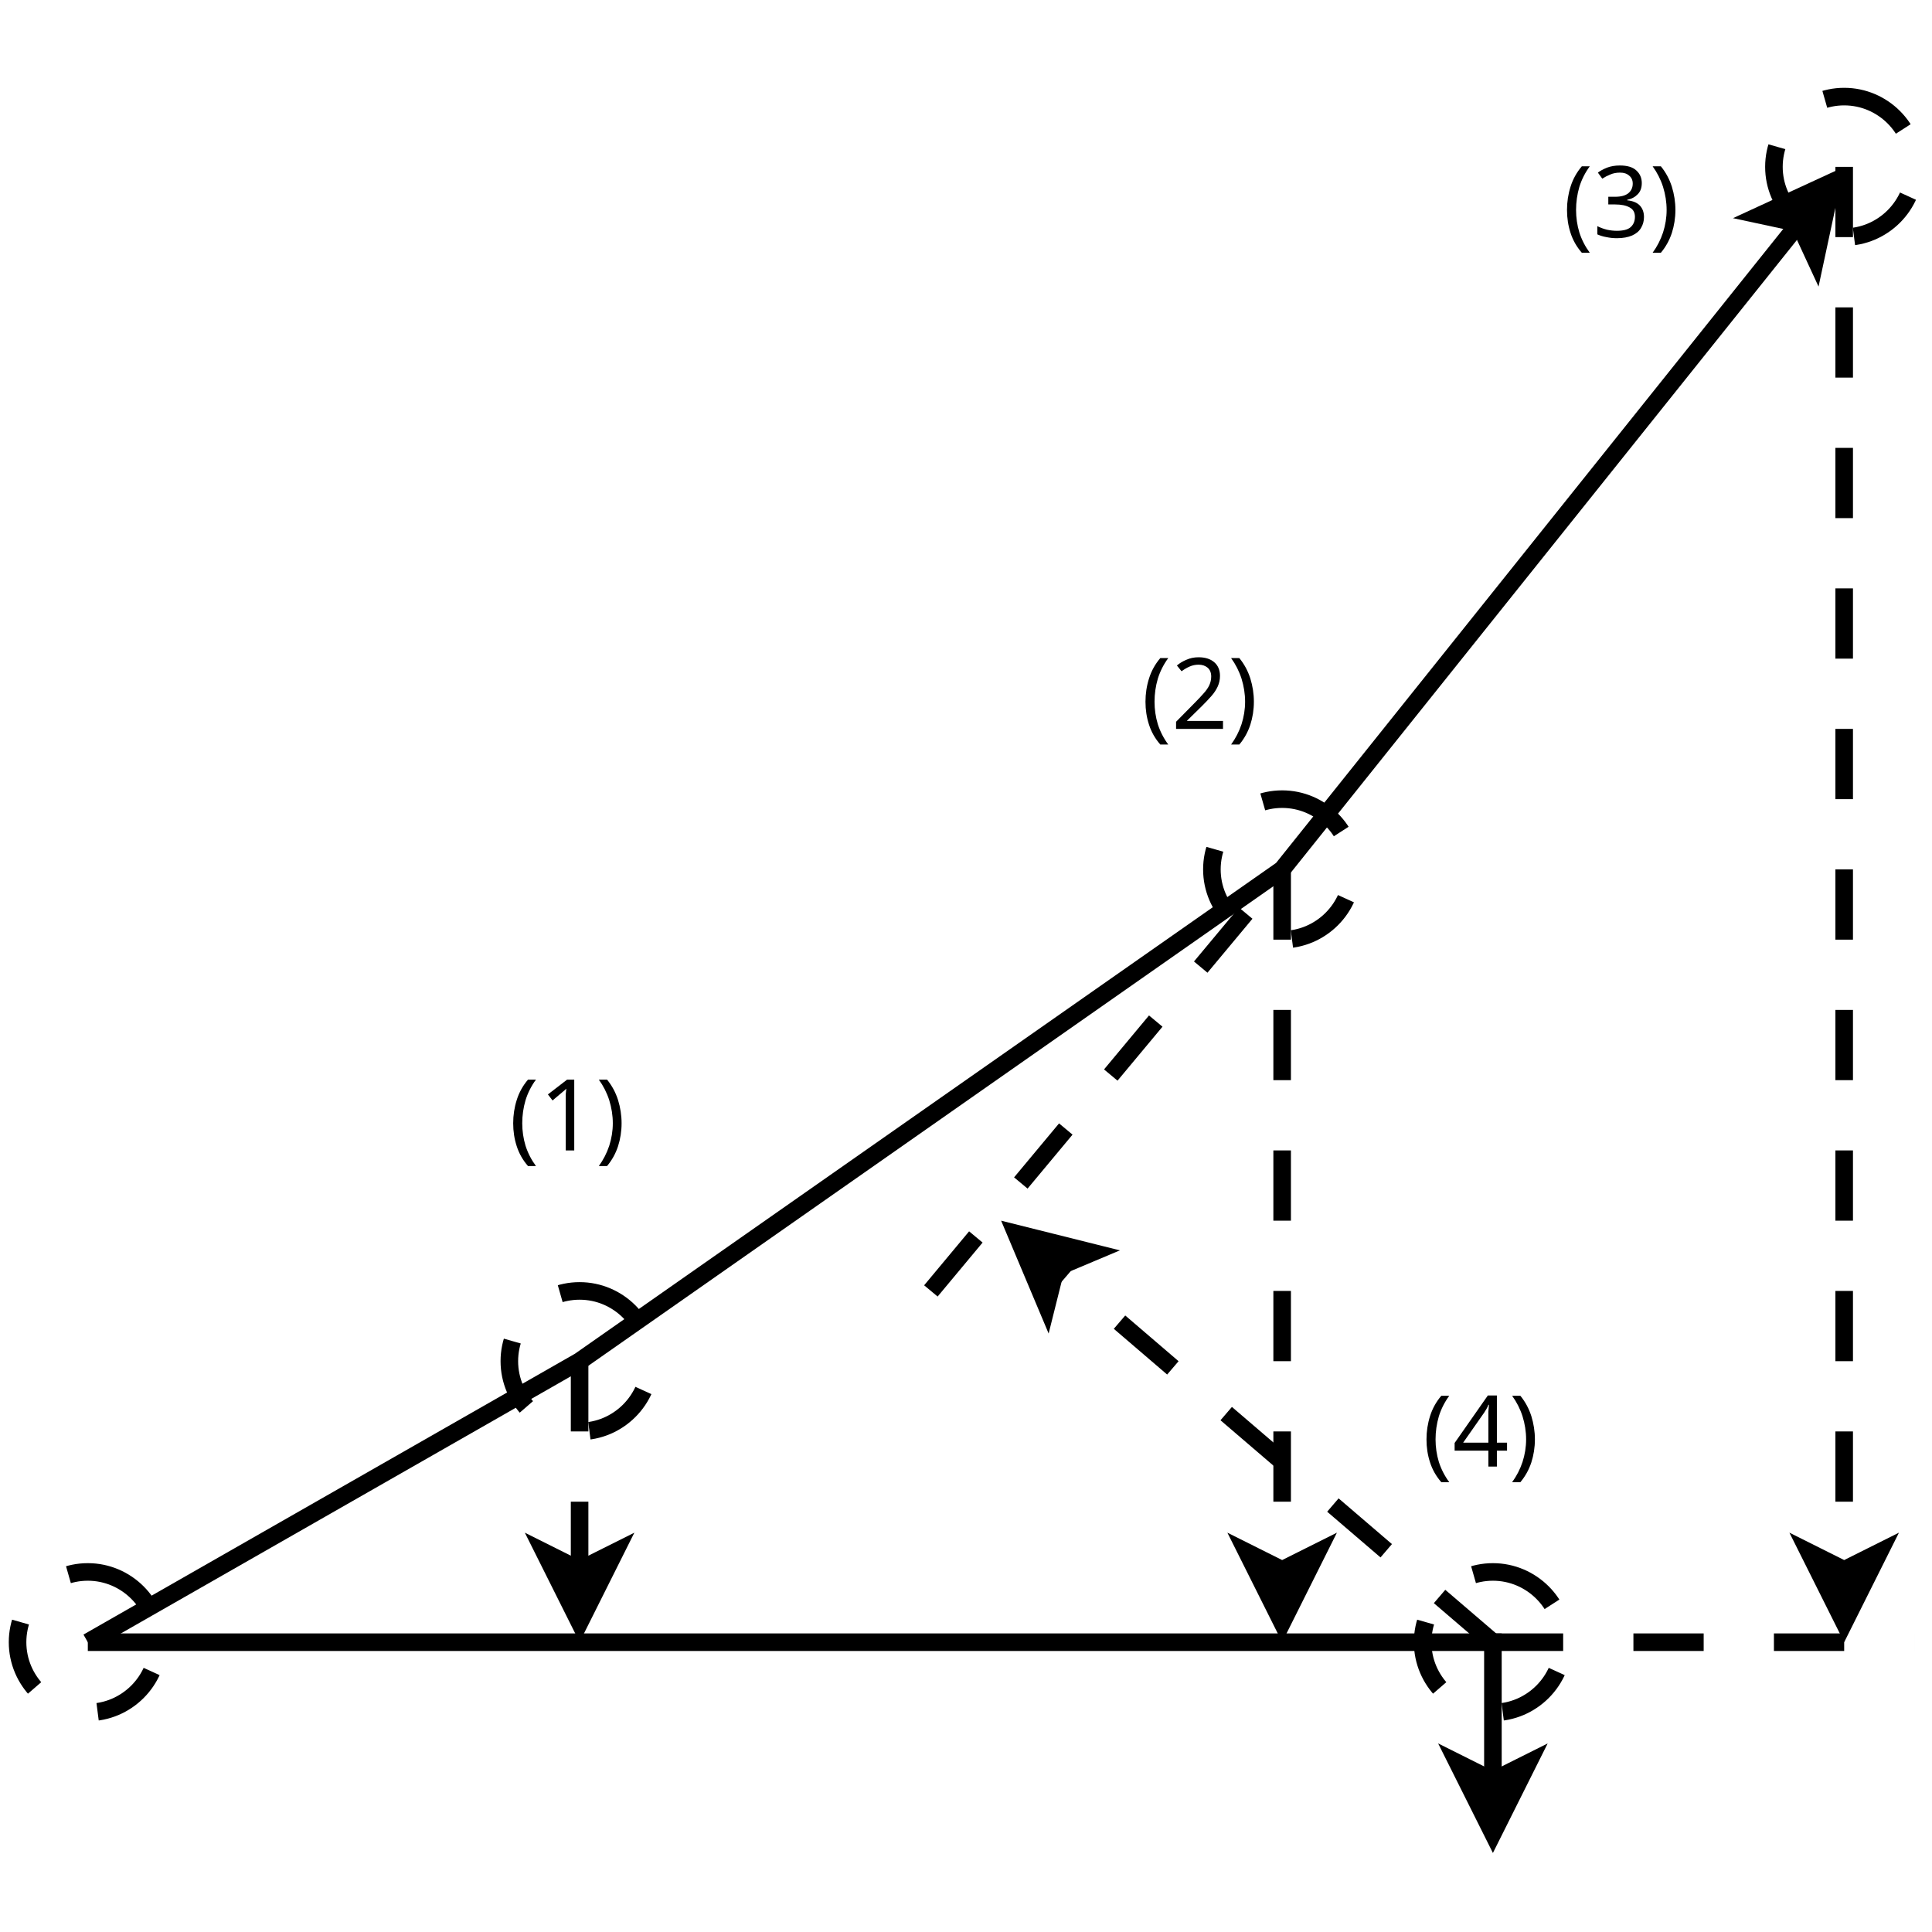
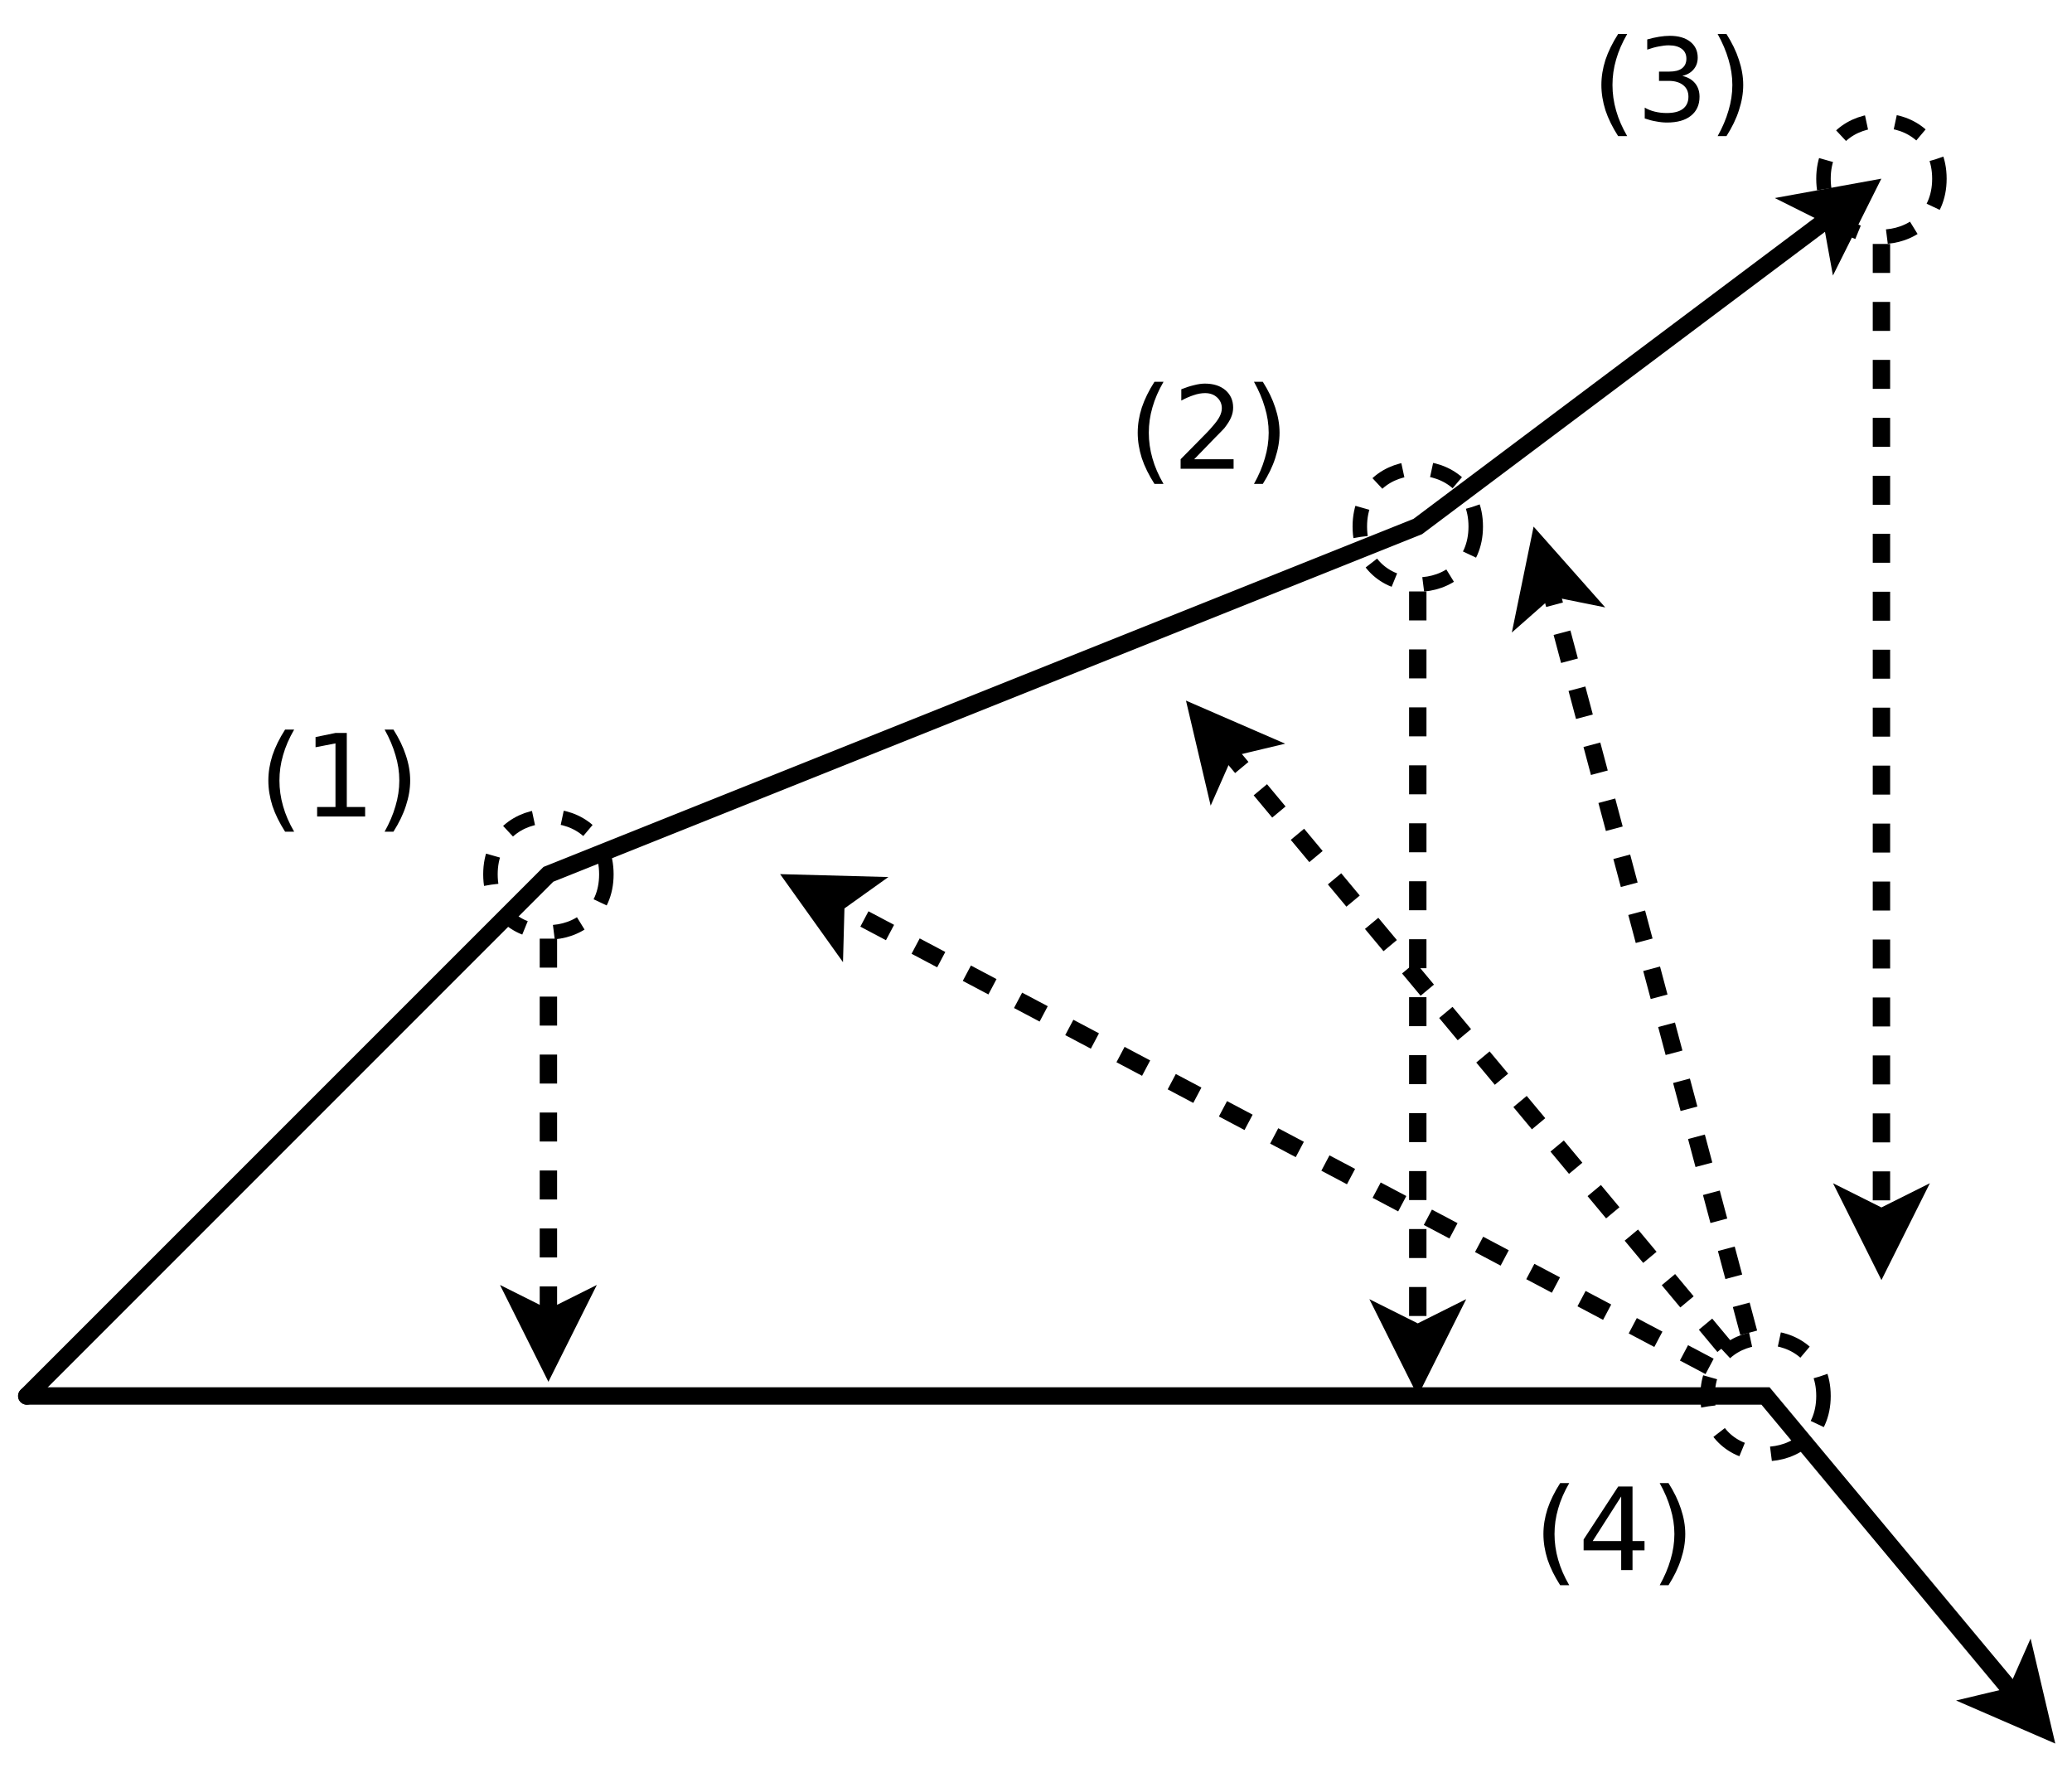
- <svg xmlns="http://www.w3.org/2000/svg" width="6cm" height="6cm" viewBox="35 -49 110 101">
-   <g id="Background">
+ <svg xmlns="http://www.w3.org/2000/svg" xmlns:xlink="http://www.w3.org/1999/xlink" width="143pt" height="122pt" viewBox="0 0 143 122" version="1.1">
+   <defs>
    <g>
-       <line style="fill: none; stroke-opacity: 1; stroke-width: 1; stroke-dasharray: 4; stroke: #000000" x1="68" y1="24" x2="68" y2="35.882" />
-       <polygon style="fill: #000000; fill-opacity: 1; stroke-opacity: 1; stroke-width: 1; stroke: #000000" fill-rule="evenodd" points="68,38.882 66,34.882 68,35.882 70,34.882 " />
+       <symbol overflow="visible" id="glyph0-0">
+         <path style="stroke:none;" d="M 0.391 1.391 L 0.391 -5.578 L 4.344 -5.578 L 4.344 1.391 Z M 0.844 0.953 L 3.906 0.953 L 3.906 -5.125 L 0.844 -5.125 Z M 0.844 0.953 " />
+       </symbol>
+       <symbol overflow="visible" id="glyph0-1">
+         <path style="stroke:none;" d="M 2.453 -6 C 2.109 -5.406 1.852 -4.816 1.688 -4.234 C 1.52 -3.66 1.438 -3.078 1.438 -2.484 C 1.438 -1.891 1.52 -1.301 1.688 -0.719 C 1.852 -0.133 2.109 0.453 2.453 1.047 L 1.828 1.047 C 1.441 0.441 1.148 -0.148 0.953 -0.734 C 0.766 -1.328 0.672 -1.91 0.672 -2.484 C 0.672 -3.055 0.766 -3.633 0.953 -4.219 C 1.148 -4.801 1.441 -5.395 1.828 -6 Z M 2.453 -6 " />
+       </symbol>
+       <symbol overflow="visible" id="glyph0-2">
+         <path style="stroke:none;" d="M 0.984 -0.656 L 2.25 -0.656 L 2.25 -5.047 L 0.875 -4.781 L 0.875 -5.484 L 2.25 -5.766 L 3.031 -5.766 L 3.031 -0.656 L 4.297 -0.656 L 4.297 0 L 0.984 0 Z M 0.984 -0.656 " />
+       </symbol>
+       <symbol overflow="visible" id="glyph0-3">
+         <path style="stroke:none;" d="M 0.641 -6 L 1.25 -6 C 1.633 -5.395 1.922 -4.801 2.109 -4.219 C 2.305 -3.633 2.406 -3.055 2.406 -2.484 C 2.406 -1.91 2.305 -1.328 2.109 -0.734 C 1.922 -0.148 1.633 0.441 1.25 1.047 L 0.641 1.047 C 0.973 0.453 1.223 -0.133 1.391 -0.719 C 1.566 -1.301 1.656 -1.891 1.656 -2.484 C 1.656 -3.078 1.566 -3.66 1.391 -4.234 C 1.223 -4.816 0.973 -5.406 0.641 -6 Z M 0.641 -6 " />
+       </symbol>
+       <symbol overflow="visible" id="glyph0-4">
+         <path style="stroke:none;" d="M 1.516 -0.656 L 4.234 -0.656 L 4.234 0 L 0.578 0 L 0.578 -0.656 C 0.867 -0.957 1.27 -1.363 1.781 -1.875 C 2.301 -2.395 2.625 -2.734 2.75 -2.891 C 3 -3.172 3.172 -3.406 3.266 -3.594 C 3.367 -3.789 3.422 -3.984 3.422 -4.172 C 3.422 -4.473 3.312 -4.723 3.094 -4.922 C 2.883 -5.117 2.609 -5.219 2.266 -5.219 C 2.016 -5.219 1.754 -5.172 1.484 -5.078 C 1.211 -4.992 0.926 -4.867 0.625 -4.703 L 0.625 -5.484 C 0.938 -5.609 1.227 -5.703 1.5 -5.766 C 1.77 -5.836 2.02 -5.875 2.25 -5.875 C 2.844 -5.875 3.316 -5.723 3.672 -5.422 C 4.023 -5.117 4.203 -4.719 4.203 -4.219 C 4.203 -3.988 4.156 -3.766 4.062 -3.547 C 3.977 -3.336 3.82 -3.086 3.594 -2.797 C 3.531 -2.723 3.32 -2.508 2.969 -2.156 C 2.625 -1.801 2.141 -1.301 1.516 -0.656 Z M 1.516 -0.656 " />
+       </symbol>
+       <symbol overflow="visible" id="glyph0-5">
+         <path style="stroke:none;" d="M 3.203 -3.109 C 3.578 -3.023 3.867 -2.859 4.078 -2.609 C 4.285 -2.359 4.391 -2.047 4.391 -1.672 C 4.391 -1.109 4.191 -0.672 3.797 -0.359 C 3.41 -0.047 2.859 0.109 2.141 0.109 C 1.898 0.109 1.648 0.082 1.391 0.031 C 1.141 -0.008 0.879 -0.078 0.609 -0.172 L 0.609 -0.922 C 0.816 -0.797 1.051 -0.703 1.312 -0.641 C 1.57 -0.578 1.844 -0.547 2.125 -0.547 C 2.613 -0.547 2.984 -0.641 3.234 -0.828 C 3.492 -1.023 3.625 -1.305 3.625 -1.672 C 3.625 -2.016 3.504 -2.281 3.266 -2.469 C 3.023 -2.664 2.691 -2.766 2.266 -2.766 L 1.594 -2.766 L 1.594 -3.406 L 2.297 -3.406 C 2.68 -3.406 2.973 -3.477 3.172 -3.625 C 3.379 -3.781 3.484 -4.004 3.484 -4.297 C 3.484 -4.586 3.379 -4.812 3.172 -4.969 C 2.961 -5.133 2.66 -5.219 2.266 -5.219 C 2.055 -5.219 1.828 -5.191 1.578 -5.141 C 1.336 -5.098 1.07 -5.023 0.781 -4.922 L 0.781 -5.625 C 1.07 -5.707 1.348 -5.77 1.609 -5.812 C 1.867 -5.852 2.113 -5.875 2.344 -5.875 C 2.938 -5.875 3.406 -5.738 3.75 -5.469 C 4.094 -5.195 4.266 -4.832 4.266 -4.375 C 4.266 -4.051 4.172 -3.781 3.984 -3.562 C 3.805 -3.344 3.547 -3.191 3.203 -3.109 Z M 3.203 -3.109 " />
+       </symbol>
+       <symbol overflow="visible" id="glyph0-6">
+         <path style="stroke:none;" d="M 2.984 -5.078 L 1.016 -2 L 2.984 -2 Z M 2.781 -5.766 L 3.766 -5.766 L 3.766 -2 L 4.594 -2 L 4.594 -1.359 L 3.766 -1.359 L 3.766 0 L 2.984 0 L 2.984 -1.359 L 0.391 -1.359 L 0.391 -2.109 Z M 2.781 -5.766 " />
+       </symbol>
    </g>
-     <g>
-       <line style="fill: none; stroke-opacity: 1; stroke-width: 1; stroke-dasharray: 4; stroke: #000000" x1="108" y1="-4" x2="108" y2="35.882" />
-       <polygon style="fill: #000000; fill-opacity: 1; stroke-opacity: 1; stroke-width: 1; stroke: #000000" fill-rule="evenodd" points="108,38.882 106,34.882 108,35.882 110,34.882 " />
+   </defs>
+   <g id="surface12321">
+     <rect x="0" y="0" width="143" height="122" style="fill:rgb(100%,100%,100%);fill-opacity:1;stroke:none;" />
+     <path style="fill:none;stroke-width:0.06;stroke-linecap:butt;stroke-linejoin:miter;stroke:rgb(0%,0%,0%);stroke-opacity:1;stroke-dasharray:0.1,0.1;stroke-miterlimit:10;" d="M 6.8 -0.776 L 6.8 1.783 " transform="matrix(20,0,0,20,-38.15147,56.33496)" />
+     <path style="fill-rule:evenodd;fill:rgb(0%,0%,0%);fill-opacity:1;stroke-width:0.06;stroke-linecap:butt;stroke-linejoin:miter;stroke:rgb(0%,0%,0%);stroke-opacity:1;stroke-miterlimit:10;" d="M 6.8 1.933 L 6.7 1.733 L 6.8 1.783 L 6.9 1.733 Z M 6.8 1.933 " transform="matrix(20,0,0,20,-38.15147,56.33496)" />
+     <path style="fill:none;stroke-width:0.06;stroke-linecap:butt;stroke-linejoin:miter;stroke:rgb(0%,0%,0%);stroke-opacity:1;stroke-dasharray:0.1,0.1;stroke-miterlimit:10;" d="M 8.4 -1.975 L 8.4 1.383 " transform="matrix(20,0,0,20,-38.15147,56.33496)" />
+     <path style="fill-rule:evenodd;fill:rgb(0%,0%,0%);fill-opacity:1;stroke-width:0.06;stroke-linecap:butt;stroke-linejoin:miter;stroke:rgb(0%,0%,0%);stroke-opacity:1;stroke-miterlimit:10;" d="M 8.4 1.533 L 8.3 1.333 L 8.4 1.383 L 8.5 1.333 Z M 8.4 1.533 " transform="matrix(20,0,0,20,-38.15147,56.33496)" />
+     <path style="fill:none;stroke-width:0.06;stroke-linecap:butt;stroke-linejoin:miter;stroke:rgb(0%,0%,0%);stroke-opacity:1;stroke-dasharray:0.1,0.1;stroke-miterlimit:10;" d="M 7.807 1.898 L 4.792 0.302 " transform="matrix(20,0,0,20,-38.15147,56.33496)" />
+     <path style="fill-rule:evenodd;fill:rgb(0%,0%,0%);fill-opacity:1;stroke-width:0.06;stroke-linecap:butt;stroke-linejoin:miter;stroke:rgb(0%,0%,0%);stroke-opacity:1;stroke-miterlimit:10;" d="M 4.659 0.231 L 4.883 0.237 L 4.792 0.302 L 4.789 0.413 Z M 4.659 0.231 " transform="matrix(20,0,0,20,-38.15147,56.33496)" />
+     <g style="fill:rgb(0%,0%,0%);fill-opacity:1;">
+       <use xlink:href="#glyph0-1" x="17.848" y="56.347" />
+       <use xlink:href="#glyph0-2" x="20.903" y="56.347" />
+       <use xlink:href="#glyph0-3" x="25.903" y="56.347" />
    </g>
-     <g>
-       <line style="fill: none; stroke-opacity: 1; stroke-width: 1; stroke-dasharray: 4; stroke: #000000" x1="140" y1="-44" x2="140" y2="35.882" />
-       <polygon style="fill: #000000; fill-opacity: 1; stroke-opacity: 1; stroke-width: 1; stroke: #000000" fill-rule="evenodd" points="140,38.882 138,34.882 140,35.882 142,34.882 " />
+     <g style="fill:rgb(0%,0%,0%);fill-opacity:1;">
+       <use xlink:href="#glyph0-1" x="77.848" y="32.347" />
+       <use xlink:href="#glyph0-4" x="80.903" y="32.347" />
+       <use xlink:href="#glyph0-3" x="85.903" y="32.347" />
    </g>
-     <line style="fill: none; stroke-opacity: 1; stroke-width: 1; stroke-dasharray: 4; stroke: #000000" x1="88" y1="20" x2="108" y2="-4" />
-     <g>
-       <line style="fill: none; stroke-opacity: 1; stroke-width: 1; stroke-dasharray: 4; stroke: #000000" x1="120" y1="40" x2="95.127" y2="18.68" />
-       <polygon style="fill: #000000; fill-opacity: 1; stroke-opacity: 1; stroke-width: 1; stroke: #000000" fill-rule="evenodd" points="92.849,16.728 97.188,17.812 95.127,18.68 94.584,20.849 " />
+     <g style="fill:rgb(0%,0%,0%);fill-opacity:1;">
+       <use xlink:href="#glyph0-1" x="109.848" y="8.347" />
+       <use xlink:href="#glyph0-5" x="112.903" y="8.347" />
+       <use xlink:href="#glyph0-3" x="117.903" y="8.347" />
    </g>
-     <path style="fill: none; stroke-opacity: 1; stroke-width: 1; stroke-dasharray: 4; stroke: #000000" d="M 40 36 C 42.2,36 44,37.8 44,40 C 44,42.2 42.2,44 40,44 C 37.8,44 36,42.2 36,40 C 36,37.8 37.8,36 40,36" />
-     <path style="fill: none; stroke-opacity: 1; stroke-width: 1; stroke-dasharray: 4; stroke: #000000" d="M 68 20 C 70.2,20 72,21.8 72,24 C 72,26.2 70.2,28 68,28 C 65.8,28 64,26.2 64,24 C 64,21.8 65.8,20 68,20" />
-     <path style="fill: none; stroke-opacity: 1; stroke-width: 1; stroke-dasharray: 4; stroke: #000000" d="M 108 -8 C 110.2,-8 112,-6.2 112,-4 C 112,-1.8 110.2,6.66134e-15 108,6.66134e-15 C 105.8,6.66134e-15 104,-1.8 104,-4 C 104,-6.2 105.8,-8 108,-8" />
-     <path style="fill: none; stroke-opacity: 1; stroke-width: 1; stroke-dasharray: 4; stroke: #000000" d="M 140 -48 C 142.2,-48 144,-46.2 144,-44 C 144,-41.8 142.2,-40 140,-40 C 137.8,-40 136,-41.8 136,-44 C 136,-46.2 137.8,-48 140,-48" />
-     <path style="fill: none; stroke-opacity: 1; stroke-width: 1; stroke-dasharray: 4; stroke: #000000" d="M 120 36 C 122.2,36 124,37.8 124,40 C 124,42.2 122.2,44 120,44 C 117.8,44 116,42.2 116,40 C 116,37.8 117.8,36 120,36" />
-     <text font-size="5.644" style="fill: #000000; fill-opacity: 1; stroke: none;text-anchor:start;font-family:sans-serif;font-style:normal;font-weight:normal" x="64" y="12">
-       <tspan x="64" y="12">(1)</tspan>
-     </text>
-     <text font-size="5.644" style="fill: #000000; fill-opacity: 1; stroke: none;text-anchor:start;font-family:sans-serif;font-style:normal;font-weight:normal" x="100" y="-12">
-       <tspan x="100" y="-12">(2)</tspan>
-     </text>
-     <text font-size="5.644" style="fill: #000000; fill-opacity: 1; stroke: none;text-anchor:start;font-family:sans-serif;font-style:normal;font-weight:normal" x="124" y="-40">
-       <tspan x="124" y="-40">(3)</tspan>
-     </text>
-     <text font-size="5.644" style="fill: #000000; fill-opacity: 1; stroke: none;text-anchor:start;font-family:sans-serif;font-style:normal;font-weight:normal" x="116" y="30">
-       <tspan x="116" y="30">(4)</tspan>
-     </text>
-     <line style="fill: none; stroke-opacity: 1; stroke-width: 1; stroke-dasharray: 4; stroke: #000000" x1="120" y1="40" x2="144" y2="40" />
-     <g>
-       <polyline style="fill: none; stroke-opacity: 1; stroke-width: 1; stroke: #000000" points="40,40 68,24 108,-4 137.427,-40.784 " />
-       <polygon style="fill: #000000; fill-opacity: 1; stroke-opacity: 1; stroke-width: 1; stroke: #000000" fill-rule="evenodd" points="139.302,-43.127 138.365,-38.754 137.427,-40.784 135.241,-41.253 " />
+     <g style="fill:rgb(0%,0%,0%);fill-opacity:1;">
+       <use xlink:href="#glyph0-1" x="105.848" y="108.347" />
+       <use xlink:href="#glyph0-6" x="108.903" y="108.347" />
+       <use xlink:href="#glyph0-3" x="113.903" y="108.347" />
    </g>
-     <g>
-       <polyline style="fill: none; stroke-opacity: 1; stroke-width: 1; stroke: #000000" points="40,40 120,40 120,47.882 " />
-       <polygon style="fill: #000000; fill-opacity: 1; stroke-opacity: 1; stroke-width: 1; stroke: #000000" fill-rule="evenodd" points="120,50.882 118,46.882 120,47.882 122,46.882 " />
-     </g>
+     <path style="fill:none;stroke-width:0.06;stroke-linecap:round;stroke-linejoin:miter;stroke:rgb(0%,0%,0%);stroke-opacity:1;stroke-miterlimit:10;" d="M 2 2 L 3.8 0.2 L 6.8 -1 L 8.226 -2.07 " transform="matrix(20,0,0,20,-38.15147,56.33496)" />
+     <path style="fill-rule:evenodd;fill:rgb(0%,0%,0%);fill-opacity:1;stroke-width:0.06;stroke-linecap:butt;stroke-linejoin:miter;stroke:rgb(0%,0%,0%);stroke-opacity:1;stroke-miterlimit:10;" d="M 8.346 -2.16 L 8.246 -1.96 L 8.226 -2.07 L 8.126 -2.12 Z M 8.346 -2.16 " transform="matrix(20,0,0,20,-38.15147,56.33496)" />
+     <path style="fill:none;stroke-width:0.06;stroke-linecap:round;stroke-linejoin:miter;stroke:rgb(0%,0%,0%);stroke-opacity:1;stroke-miterlimit:10;" d="M 2 2 L 8 2 L 8.861 3.033 " transform="matrix(20,0,0,20,-38.15147,56.33496)" />
+     <path style="fill-rule:evenodd;fill:rgb(0%,0%,0%);fill-opacity:1;stroke-width:0.06;stroke-linecap:butt;stroke-linejoin:miter;stroke:rgb(0%,0%,0%);stroke-opacity:1;stroke-miterlimit:10;" d="M 8.957 3.148 L 8.752 3.059 L 8.861 3.033 L 8.906 2.931 Z M 8.957 3.148 " transform="matrix(20,0,0,20,-38.15147,56.33496)" />
+     <path style="fill:none;stroke-width:0.05;stroke-linecap:butt;stroke-linejoin:miter;stroke:rgb(0%,0%,0%);stroke-opacity:1;stroke-dasharray:0.1,0.1;stroke-miterlimit:10;" d="M 4 0.2 C 4 0.467 3.6 0.467 3.6 0.2 C 3.6 -0.067 4 -0.067 4 0.2 " transform="matrix(20,0,0,20,-38.15147,56.33496)" />
+     <path style="fill:none;stroke-width:0.05;stroke-linecap:butt;stroke-linejoin:miter;stroke:rgb(0%,0%,0%);stroke-opacity:1;stroke-dasharray:0.1,0.1;stroke-miterlimit:10;" d="M 7 -1 C 7 -0.733 6.6 -0.733 6.6 -1 C 6.6 -1.267 7 -1.267 7 -1 " transform="matrix(20,0,0,20,-38.15147,56.33496)" />
+     <path style="fill:none;stroke-width:0.05;stroke-linecap:butt;stroke-linejoin:miter;stroke:rgb(0%,0%,0%);stroke-opacity:1;stroke-dasharray:0.1,0.1;stroke-miterlimit:10;" d="M 8.6 -2.2 C 8.6 -1.933 8.2 -1.933 8.2 -2.2 C 8.2 -2.467 8.6 -2.467 8.6 -2.2 " transform="matrix(20,0,0,20,-38.15147,56.33496)" />
+     <path style="fill:none;stroke-width:0.06;stroke-linecap:butt;stroke-linejoin:miter;stroke:rgb(0%,0%,0%);stroke-opacity:1;stroke-dasharray:0.1,0.1;stroke-miterlimit:10;" d="M 3.8 0.422 L 3.8 1.734 " transform="matrix(20,0,0,20,-38.15147,56.33496)" />
+     <path style="fill-rule:evenodd;fill:rgb(0%,0%,0%);fill-opacity:1;stroke-width:0.06;stroke-linecap:butt;stroke-linejoin:miter;stroke:rgb(0%,0%,0%);stroke-opacity:1;stroke-miterlimit:10;" d="M 3.8 1.884 L 3.7 1.684 L 3.8 1.734 L 3.9 1.684 Z M 3.8 1.884 " transform="matrix(20,0,0,20,-38.15147,56.33496)" />
+     <path style="fill:none;stroke-width:0.06;stroke-linecap:butt;stroke-linejoin:miter;stroke:rgb(0%,0%,0%);stroke-opacity:1;stroke-dasharray:0.1,0.1;stroke-miterlimit:10;" d="M 7.942 1.782 L 7.256 -0.79 " transform="matrix(20,0,0,20,-38.15147,56.33496)" />
+     <path style="fill-rule:evenodd;fill:rgb(0%,0%,0%);fill-opacity:1;stroke-width:0.06;stroke-linecap:butt;stroke-linejoin:miter;stroke:rgb(0%,0%,0%);stroke-opacity:1;stroke-miterlimit:10;" d="M 7.217 -0.935 L 7.365 -0.768 L 7.256 -0.79 L 7.172 -0.716 Z M 7.217 -0.935 " transform="matrix(20,0,0,20,-38.15147,56.33496)" />
+     <path style="fill:none;stroke-width:0.06;stroke-linecap:butt;stroke-linejoin:miter;stroke:rgb(0%,0%,0%);stroke-opacity:1;stroke-dasharray:0.1,0.1;stroke-miterlimit:10;" d="M 7.857 1.829 L 6.139 -0.233 " transform="matrix(20,0,0,20,-38.15147,56.33496)" />
+     <path style="fill-rule:evenodd;fill:rgb(0%,0%,0%);fill-opacity:1;stroke-width:0.06;stroke-linecap:butt;stroke-linejoin:miter;stroke:rgb(0%,0%,0%);stroke-opacity:1;stroke-miterlimit:10;" d="M 6.043 -0.348 L 6.248 -0.259 L 6.139 -0.233 L 6.094 -0.131 Z M 6.043 -0.348 " transform="matrix(20,0,0,20,-38.15147,56.33496)" />
+     <path style="fill:none;stroke-width:0.05;stroke-linecap:butt;stroke-linejoin:miter;stroke:rgb(0%,0%,0%);stroke-opacity:1;stroke-dasharray:0.1,0.1;stroke-miterlimit:10;" d="M 8.2 2 C 8.2 2.267 7.8 2.267 7.8 2 C 7.8 1.733 8.2 1.733 8.2 2 " transform="matrix(20,0,0,20,-38.15147,56.33496)" />
  </g>
</svg>
